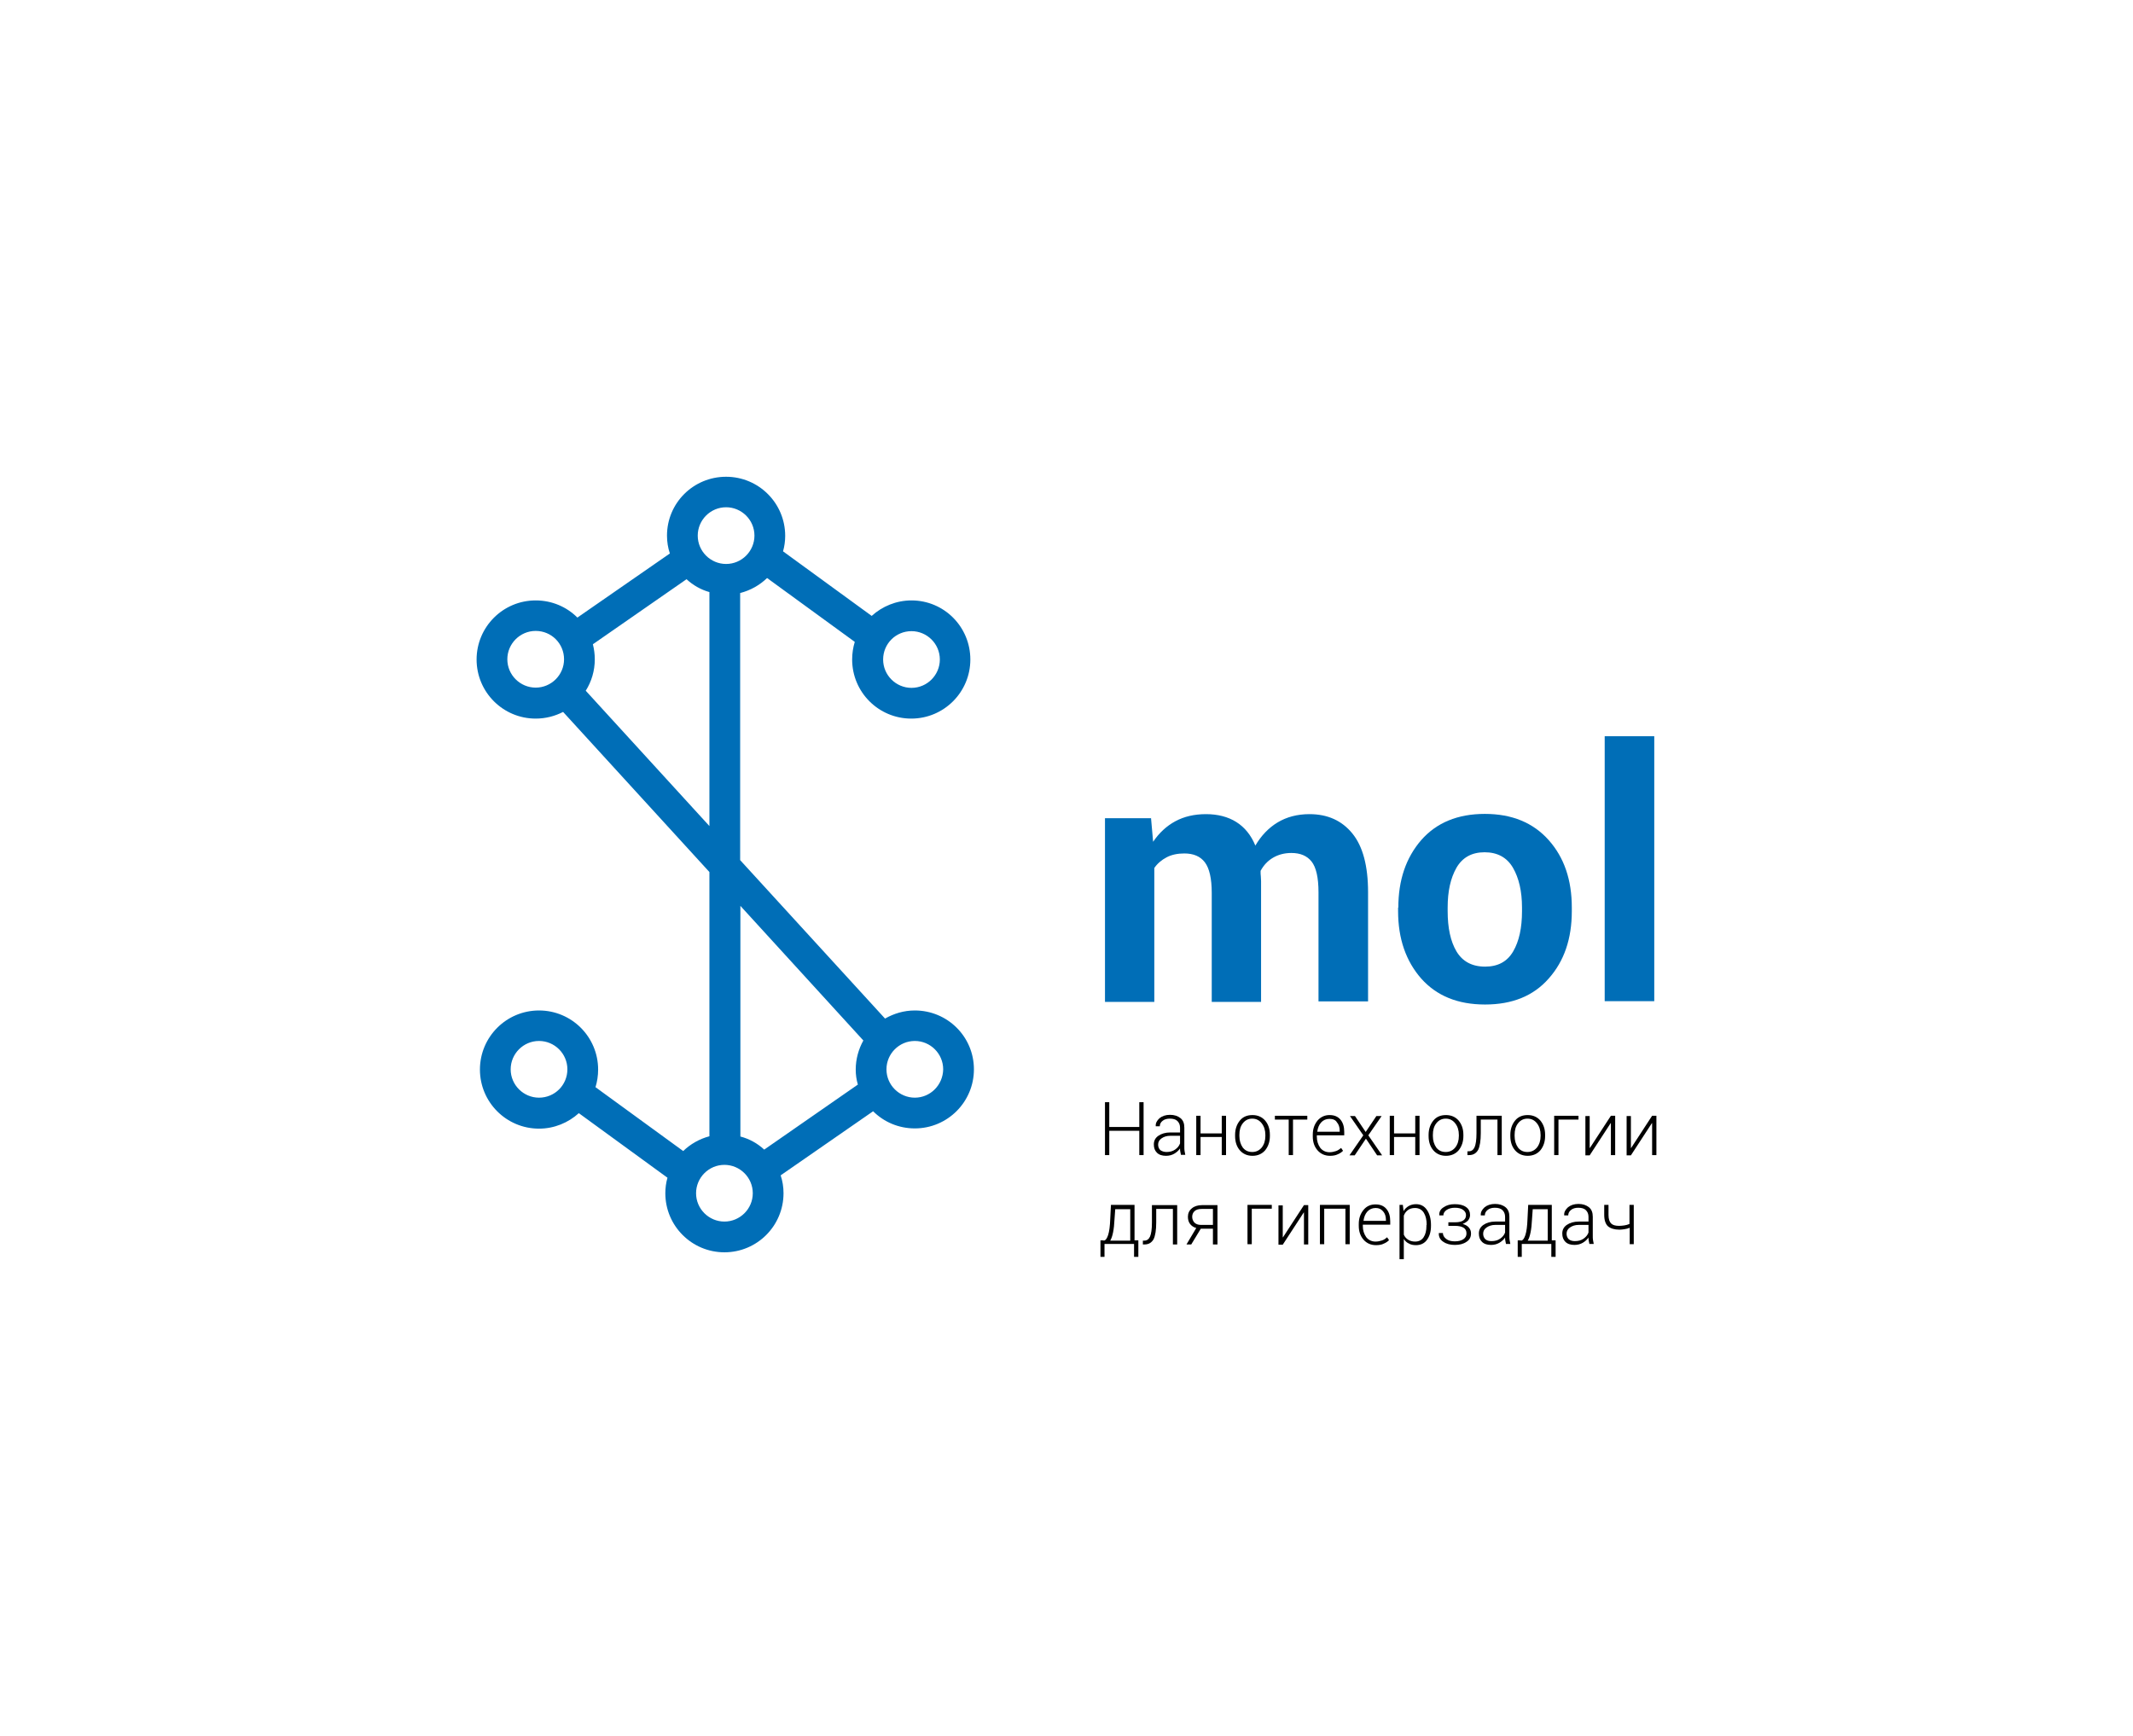
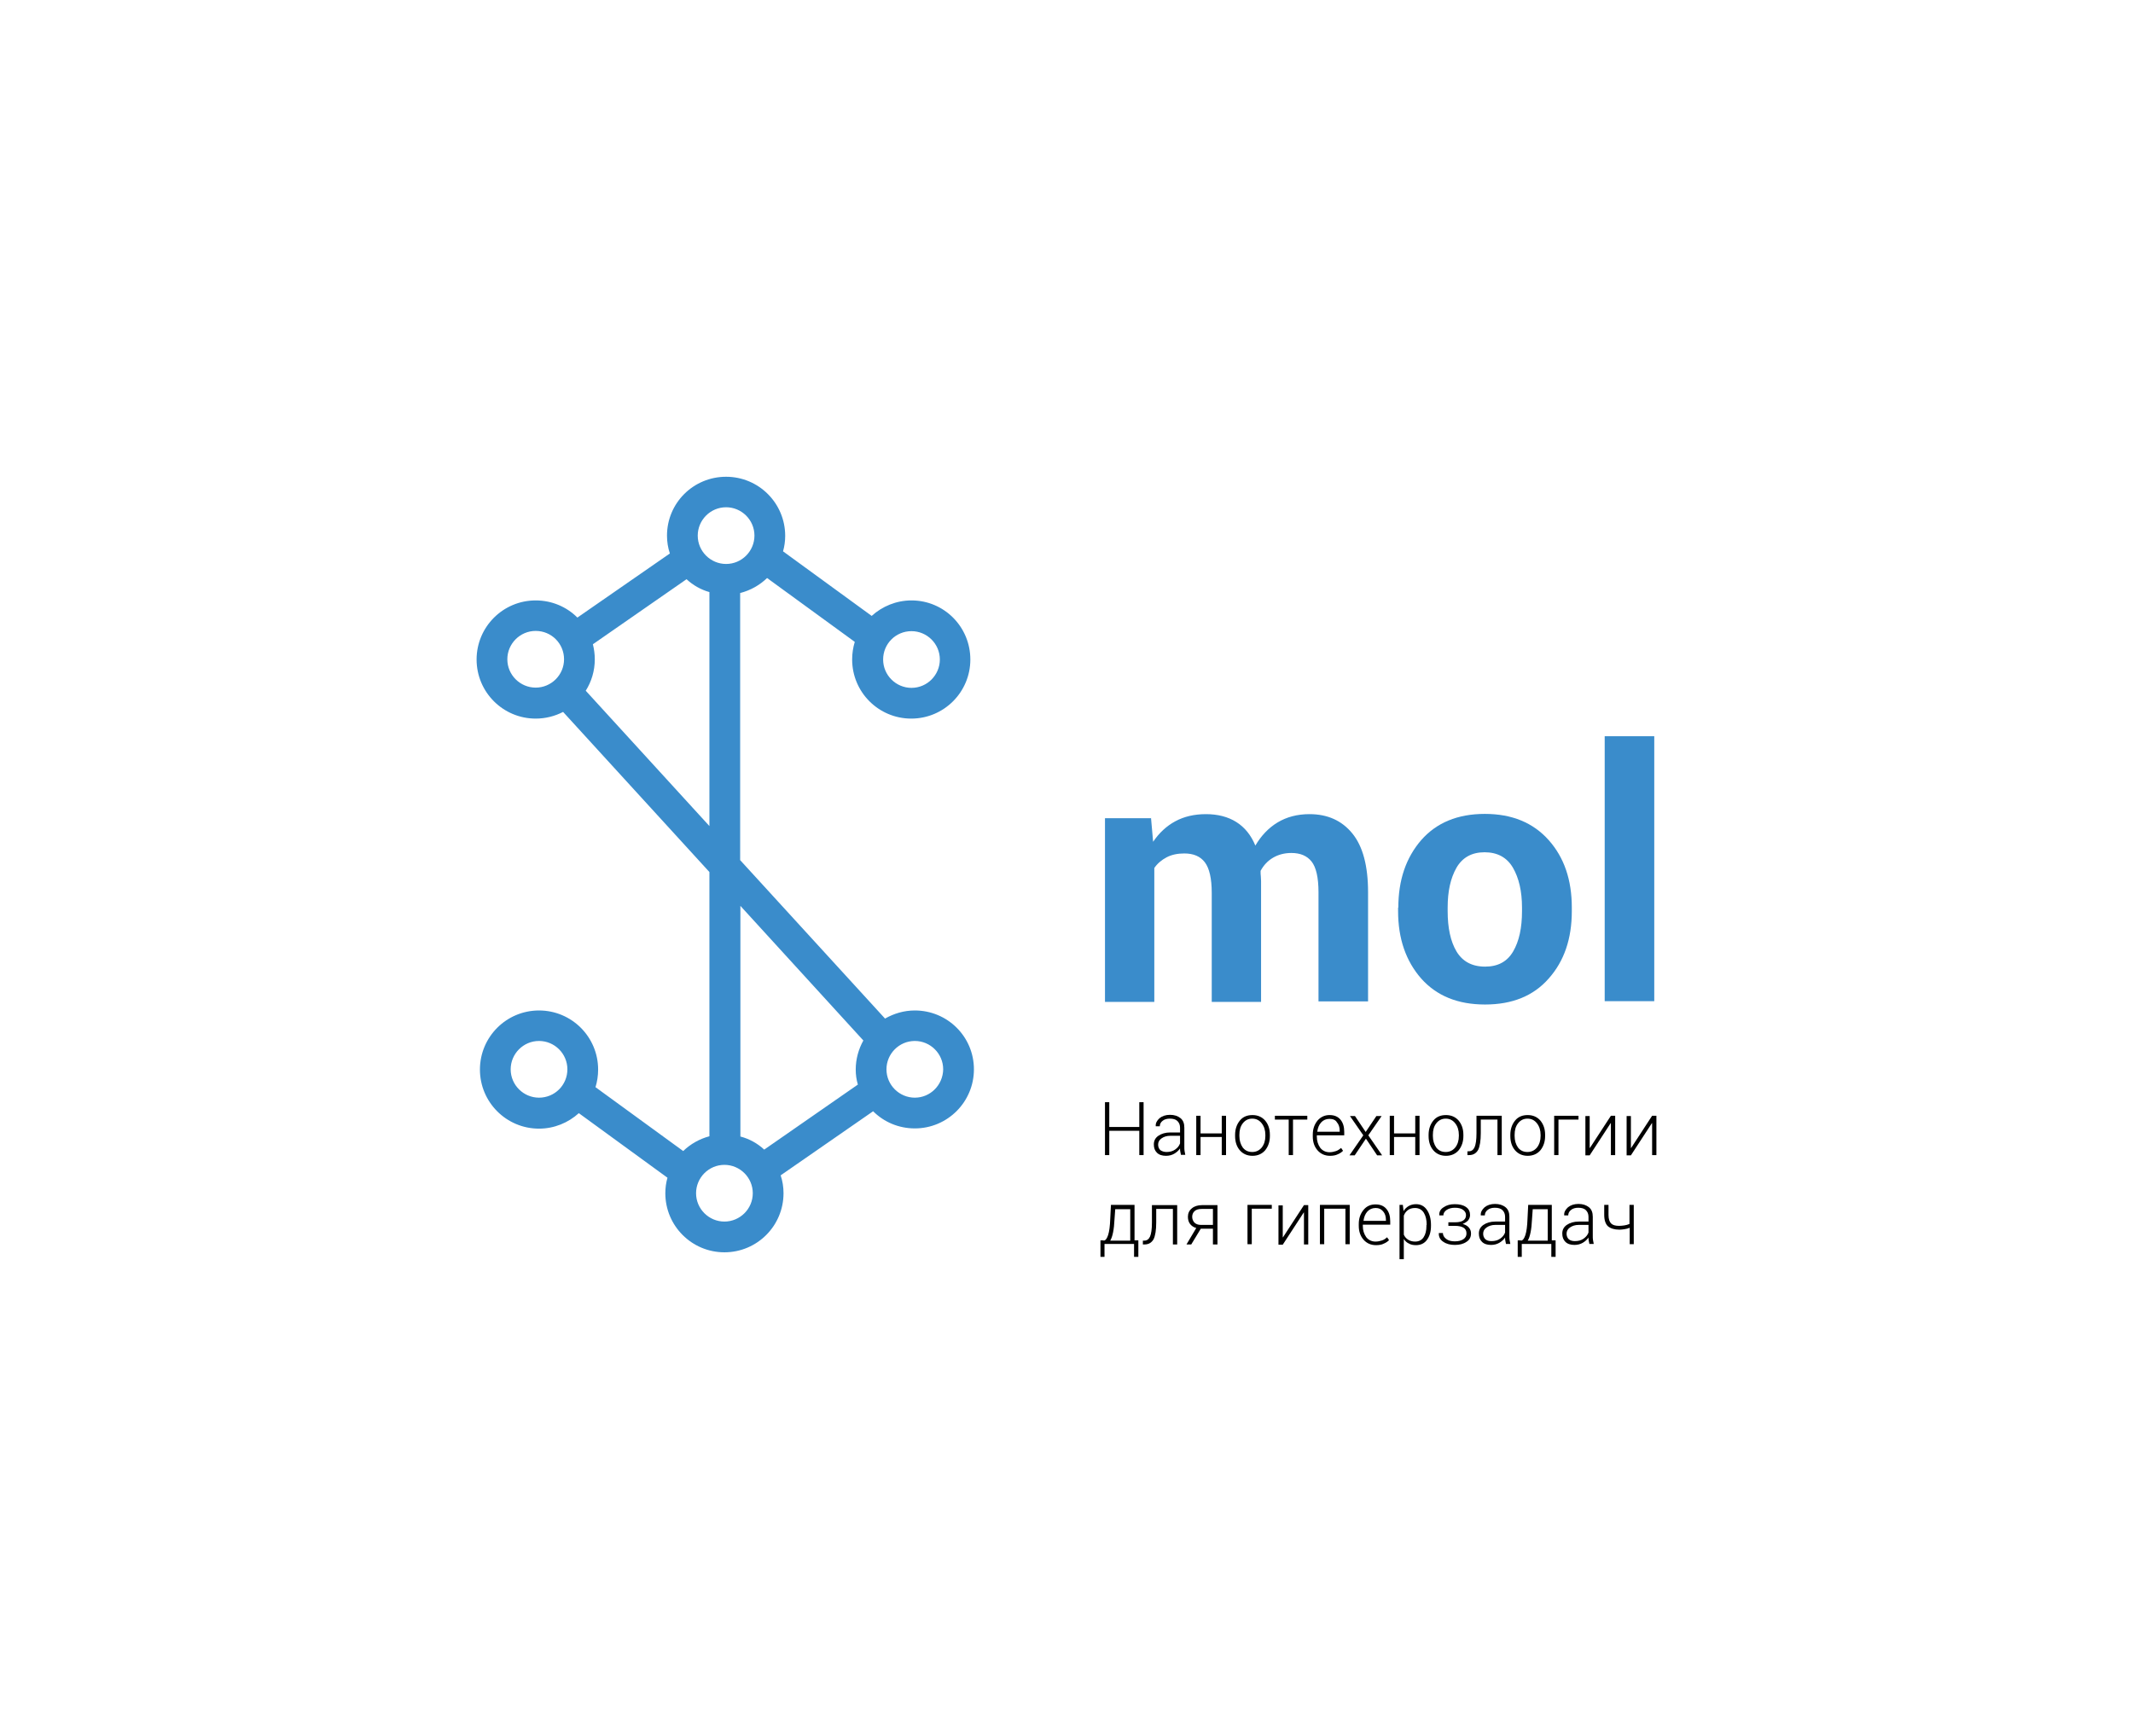
<svg xmlns="http://www.w3.org/2000/svg" version="1.1" id="Слой_1" x="0px" y="0px" viewBox="-200 -200 895.1 728.6" style="enable-background:new 0 0 495.1 328.6;" xml:space="preserve">
  <style type="text/css">
- 	.st0{fill:#006EB7;}
+ 	.st0{fill:#3a8ccb;}
</style>
  <g>
    <path class="st0" d="M183.9,224.1c-4.6,0-8.8,1.3-12.5,3.4l-60.8-66.5V48.9c4.3-1.1,8.2-3.3,11.3-6.3l36.8,26.8   c-0.7,2.3-1.1,4.8-1.1,7.4c0,13.7,11.1,24.8,24.8,24.8s24.8-11.1,24.8-24.8S196.2,52,182.5,52c-6.4,0-12.3,2.5-16.7,6.5l-37.2-27.1   c0.6-2.1,0.9-4.3,0.9-6.5c0-13.7-11.1-24.8-24.8-24.8S79.9,11.1,79.9,24.8c0,2.6,0.4,5.1,1.2,7.5L42.3,59.2   C37.8,54.7,31.6,52,24.8,52C11.1,52,0,63.1,0,76.8s11.1,24.8,24.8,24.8c4.1,0,8-1,11.5-2.8L97.7,166v110.9c-4.2,1.1-8,3.3-11,6.2   l-36.8-26.8c0.7-2.3,1.1-4.8,1.1-7.4c0-13.7-11.1-24.8-24.8-24.8S1.4,235.2,1.4,248.9s11.1,24.8,24.8,24.8c6.4,0,12.3-2.5,16.7-6.5   l37.2,27.1c-0.6,2.1-0.9,4.3-0.9,6.5c0,13.7,11.1,24.8,24.8,24.8s24.8-11.1,24.8-24.8c0-2.6-0.4-5.1-1.2-7.5l38.8-26.9   c4.5,4.5,10.7,7.2,17.5,7.2c13.7,0,24.8-11.1,24.8-24.8S197.6,224.1,183.9,224.1z M182.5,64.9c6.5,0,11.9,5.3,11.9,11.9   c0,6.5-5.3,11.9-11.9,11.9c-6.5,0-11.9-5.3-11.9-11.9C170.6,70.2,175.9,64.9,182.5,64.9z M104.7,12.9c6.5,0,11.9,5.3,11.9,11.9   c0,6.5-5.3,11.9-11.9,11.9c-6.5,0-11.9-5.3-11.9-11.9C92.8,18.3,98.1,12.9,104.7,12.9z M24.8,88.6c-6.5,0-11.9-5.3-11.9-11.9   c0-6.5,5.3-11.9,11.9-11.9s11.9,5.3,11.9,11.9C36.7,83.3,31.3,88.6,24.8,88.6z M45.8,89.9c2.4-3.8,3.8-8.3,3.8-13.2   c0-2.2-0.3-4.3-0.8-6.3l39.3-27.3c2.7,2.5,6,4.4,9.6,5.4v98.2L45.8,89.9z M162.3,236.7c-2,3.6-3.2,7.8-3.2,12.2   c0,2.2,0.3,4.3,0.9,6.3l-39.3,27.3c-2.8-2.6-6.2-4.5-10-5.5v-96.8L162.3,236.7z M26.2,260.7c-6.5,0-11.9-5.3-11.9-11.9   c0-6.5,5.3-11.9,11.9-11.9c6.5,0,11.9,5.3,11.9,11.9C38.1,255.4,32.8,260.7,26.2,260.7z M104,312.7c-6.5,0-11.9-5.3-11.9-11.9   c0-6.5,5.3-11.9,11.9-11.9c6.5,0,11.9,5.3,11.9,11.9C115.9,307.4,110.5,312.7,104,312.7z M183.9,260.7c-6.5,0-11.9-5.3-11.9-11.9   c0-6.5,5.3-11.9,11.9-11.9c6.5,0,11.9,5.3,11.9,11.9C195.7,255.4,190.4,260.7,183.9,260.7z" />
    <g>
      <g>
        <path class="st0" d="M283,143.1l0.9,10.2c2.5-3.7,5.6-6.6,9.3-8.6c3.7-2,8-3,12.9-3c4.9,0,9.2,1.1,12.7,3.3     c3.5,2.2,6.2,5.5,8,9.9c2.4-4.1,5.5-7.4,9.3-9.7s8.3-3.5,13.4-3.5c7.6,0,13.6,2.7,18,8.1c4.4,5.4,6.6,13.6,6.6,24.7v45.8h-20.8     v-45.8c0-6.2-1-10.5-2.9-12.9c-1.9-2.4-4.7-3.6-8.5-3.6c-2.9,0-5.5,0.7-7.7,2c-2.2,1.3-3.9,3.1-5.2,5.5c0,0.9,0,1.7,0.1,2.3     c0,0.6,0.1,1.3,0.1,2v50.7h-20.7v-45.8c0-6-1-10.3-2.9-12.8c-1.9-2.5-4.8-3.7-8.6-3.7c-2.8,0-5.3,0.5-7.4,1.6     c-2.1,1.1-3.9,2.6-5.2,4.5v56.2h-20.7v-77.1H283z" />
        <path class="st0" d="M386.8,180.9c0-11.5,3.2-20.9,9.6-28.3c6.4-7.3,15.3-11,26.7-11c11.4,0,20.3,3.7,26.8,11     c6.5,7.3,9.7,16.7,9.7,28.3v1.5c0,11.6-3.2,21-9.7,28.3c-6.4,7.3-15.3,10.9-26.7,10.9c-11.4,0-20.3-3.6-26.8-10.9     c-6.4-7.3-9.7-16.7-9.7-28.3V180.9z M407.5,182.4c0,7,1.2,12.7,3.7,16.9s6.5,6.4,12,6.4c5.4,0,9.3-2.1,11.8-6.4     c2.5-4.3,3.7-9.9,3.7-16.9v-1.5c0-6.8-1.3-12.4-3.8-16.7s-6.5-6.5-11.9-6.5c-5.4,0-9.3,2.2-11.8,6.5c-2.5,4.4-3.7,9.9-3.7,16.7     V182.4z" />
        <path class="st0" d="M494.2,220.2h-20.8V109h20.8V220.2z" />
      </g>
      <g>
        <path d="M279.9,284.8h-1.8v-10.2h-12.6v10.2h-1.8v-22.2h1.8v10.4h12.6v-10.4h1.8V284.8z" />
        <path d="M295.6,284.8c-0.1-0.6-0.2-1.1-0.3-1.5c-0.1-0.4-0.1-0.8-0.1-1.3c-0.6,0.9-1.4,1.6-2.4,2.2c-1,0.6-2.2,0.9-3.5,0.9     c-1.6,0-2.9-0.4-3.8-1.3c-0.9-0.9-1.3-2-1.3-3.5s0.6-2.7,1.9-3.6s3-1.4,5-1.4h4.1v-2c0-1.2-0.4-2.1-1.1-2.8c-0.7-0.7-1.8-1-3.2-1     c-1.2,0-2.3,0.3-3,0.9c-0.8,0.6-1.2,1.4-1.2,2.3h-1.7l0-0.1c-0.1-1.2,0.5-2.3,1.6-3.3c1.1-0.9,2.6-1.4,4.4-1.4     c1.8,0,3.3,0.5,4.4,1.4c1.1,0.9,1.6,2.2,1.6,4v8.1c0,0.6,0,1.1,0.1,1.7c0.1,0.5,0.2,1.1,0.3,1.6H295.6z M289.5,283.5     c1.4,0,2.6-0.3,3.6-1c1-0.7,1.7-1.5,2.1-2.6v-3.2h-4.1c-1.5,0-2.7,0.4-3.7,1.1c-1,0.7-1.4,1.6-1.4,2.6c0,0.9,0.3,1.7,0.9,2.3     C287.6,283.2,288.5,283.5,289.5,283.5z" />
        <path d="M314.5,284.8h-1.8v-7.6h-8.9v7.6h-1.8v-16.5h1.8v7.4h8.9v-7.4h1.8V284.8z" />
        <path d="M318.3,276.3c0-2.4,0.7-4.4,2-6c1.3-1.6,3.1-2.3,5.3-2.3c2.2,0,4,0.8,5.3,2.3s2,3.5,2,6v0.5c0,2.4-0.7,4.4-2,6     c-1.3,1.5-3.1,2.3-5.3,2.3c-2.2,0-4-0.8-5.3-2.3c-1.3-1.5-2-3.5-2-6V276.3z M320.1,276.8c0,1.9,0.5,3.5,1.4,4.8     c1,1.3,2.3,1.9,4,1.9c1.7,0,3-0.7,4-1.9c1-1.3,1.5-2.9,1.5-4.8v-0.5c0-1.9-0.5-3.5-1.5-4.8c-1-1.3-2.3-2-4-2c-1.7,0-3,0.7-4,2     c-1,1.3-1.4,2.9-1.4,4.8V276.8z" />
        <path d="M348.6,269.9h-6v14.9h-1.8v-14.9H335v-1.6h13.6V269.9z" />
        <path d="M358.1,285.1c-2.1,0-3.9-0.8-5.2-2.3c-1.3-1.5-2-3.4-2-5.8v-0.8c0-2.4,0.7-4.3,2-5.9c1.3-1.5,3-2.3,5-2.3     c2,0,3.5,0.6,4.6,1.9c1.1,1.3,1.6,3,1.6,5.2v1.4h-11.5v0.5c0,1.9,0.5,3.4,1.4,4.7c0.9,1.2,2.3,1.9,3.9,1.9c1,0,1.9-0.2,2.8-0.5     c0.8-0.3,1.5-0.8,2.1-1.3l0.8,1.2c-0.6,0.6-1.3,1.1-2.3,1.5C360.5,284.9,359.4,285.1,358.1,285.1z M357.9,269.6     c-1.4,0-2.6,0.5-3.5,1.5s-1.4,2.3-1.6,3.8l0,0.1h9.4v-0.4c0-1.5-0.4-2.7-1.2-3.6C360.5,270.1,359.4,269.6,357.9,269.6z" />
        <path d="M373.1,275.1l4.5-6.7h2.2l-5.6,8.1l5.8,8.4h-2.1l-4.7-7l-4.7,7h-2.2l5.8-8.4l-5.6-8.1h2.1L373.1,275.1z" />
        <path d="M395.7,284.8h-1.8v-7.6H385v7.6h-1.8v-16.5h1.8v7.4h8.9v-7.4h1.8V284.8z" />
        <path d="M399.5,276.3c0-2.4,0.7-4.4,2-6c1.3-1.6,3.1-2.3,5.3-2.3c2.2,0,4,0.8,5.3,2.3c1.3,1.6,2,3.5,2,6v0.5c0,2.4-0.7,4.4-2,6     c-1.3,1.5-3.1,2.3-5.3,2.3c-2.2,0-4-0.8-5.3-2.3c-1.3-1.5-2-3.5-2-6V276.3z M401.3,276.8c0,1.9,0.5,3.5,1.4,4.8     c1,1.3,2.3,1.9,4,1.9c1.7,0,3-0.7,4-1.9c1-1.3,1.5-2.9,1.5-4.8v-0.5c0-1.9-0.5-3.5-1.5-4.8c-1-1.3-2.3-2-4-2c-1.7,0-3,0.7-4,2     c-1,1.3-1.4,2.9-1.4,4.8V276.8z" />
        <path d="M430.2,268.3v16.5h-1.8v-14.9h-7v5.7c0,3.2-0.4,5.6-1.1,7c-0.8,1.4-2,2.2-3.8,2.2h-0.7l0-1.6l0.6,0     c1.1,0,1.9-0.6,2.4-1.7c0.5-1.1,0.8-3.1,0.8-5.9v-7.3H430.2z" />
        <path d="M433.8,276.3c0-2.4,0.7-4.4,2-6s3.1-2.3,5.3-2.3c2.2,0,4,0.8,5.3,2.3c1.3,1.6,2,3.5,2,6v0.5c0,2.4-0.7,4.4-2,6     c-1.3,1.5-3.1,2.3-5.3,2.3c-2.2,0-4-0.8-5.3-2.3c-1.3-1.5-2-3.5-2-6V276.3z M435.6,276.8c0,1.9,0.5,3.5,1.4,4.8     c1,1.3,2.3,1.9,4,1.9c1.7,0,3-0.7,4-1.9c1-1.3,1.5-2.9,1.5-4.8v-0.5c0-1.9-0.5-3.5-1.5-4.8c-1-1.3-2.3-2-4-2c-1.7,0-3,0.7-4,2     c-1,1.3-1.4,2.9-1.4,4.8V276.8z" />
        <path d="M462.3,269.9H454v14.9h-1.8v-16.5h10.2V269.9z" />
        <path d="M476,268.3h1.8v16.5H476v-13.4l-0.1,0l-8.8,13.5h-1.8v-16.5h1.8v13.4l0.1,0L476,268.3z" />
        <path d="M493.3,268.3h1.8v16.5h-1.8v-13.4l-0.1,0l-8.8,13.5h-1.8v-16.5h1.8v13.4l0.1,0L493.3,268.3z" />
        <path d="M263.1,320.7c0.8,0,1.4-0.8,1.9-2.3c0.5-1.5,0.8-3.8,0.9-6.7l0.3-6h9.9v14.9h1.6v6.9h-1.8v-5.4h-12.4v5.4h-1.7v-6.9     H263.1z M267.7,311.7c-0.1,2.2-0.3,4-0.6,5.5c-0.3,1.5-0.7,2.7-1.2,3.5h8.4v-13.2H268L267.7,311.7z" />
        <path d="M294,305.8v16.5h-1.8v-14.9h-7v5.7c0,3.2-0.4,5.6-1.1,7c-0.8,1.4-2,2.2-3.8,2.2h-0.7l0-1.6l0.6,0c1.1,0,1.9-0.6,2.4-1.7     s0.8-3.1,0.8-5.9v-7.3H294z" />
        <path d="M310.9,305.8v16.5H309v-6.6h-5.1l-4,6.6h-2l4.1-6.9c-1.1-0.3-2-0.9-2.6-1.7c-0.6-0.8-0.9-1.8-0.9-3     c0-1.4,0.5-2.6,1.6-3.5c1-0.9,2.5-1.4,4.3-1.4H310.9z M300.3,310.7c0,0.9,0.3,1.7,0.9,2.4c0.6,0.6,1.5,1,2.7,1h5.1v-6.7h-4.7     c-1.4,0-2.4,0.3-3.1,1C300.6,309,300.3,309.8,300.3,310.7z" />
        <path d="M333.6,307.3h-8.3v14.9h-1.8v-16.5h10.2V307.3z" />
        <path d="M347.2,305.8h1.8v16.5h-1.8v-13.4l-0.1,0l-8.8,13.5h-1.8v-16.5h1.8v13.4l0.1,0L347.2,305.8z" />
        <path d="M366.4,322.2h-1.8v-14.9h-8.9v14.9h-1.8v-16.5h12.5V322.2z" />
        <path d="M377.4,322.6c-2.1,0-3.9-0.8-5.2-2.3c-1.3-1.5-2-3.4-2-5.8v-0.8c0-2.4,0.7-4.3,2-5.9s3-2.3,5-2.3c2,0,3.5,0.6,4.6,1.9     c1.1,1.3,1.6,3,1.6,5.2v1.4h-11.5v0.5c0,1.9,0.5,3.4,1.4,4.7c0.9,1.2,2.3,1.9,3.9,1.9c1,0,1.9-0.2,2.8-0.5s1.5-0.8,2.1-1.3     l0.8,1.2c-0.6,0.6-1.3,1.1-2.3,1.5C379.9,322.4,378.7,322.6,377.4,322.6z M377.3,307c-1.4,0-2.6,0.5-3.5,1.5     c-0.9,1-1.4,2.3-1.6,3.8l0,0.1h9.4v-0.4c0-1.5-0.4-2.7-1.2-3.6S378.7,307,377.3,307z" />
        <path d="M400.5,314.5c0,2.5-0.6,4.4-1.7,5.9c-1.1,1.5-2.7,2.2-4.6,2.2c-1.1,0-2.2-0.2-3-0.7c-0.9-0.4-1.6-1.1-2.1-1.9v8.5h-1.8     v-22.8h1.4l0.3,2.6c0.5-0.9,1.3-1.6,2.1-2.1c0.9-0.5,1.9-0.8,3.1-0.8c2,0,3.5,0.8,4.6,2.4c1.1,1.6,1.7,3.7,1.7,6.3V314.5z      M398.7,314.1c0-2.1-0.4-3.8-1.2-5.1c-0.8-1.3-2.1-2-3.7-2c-1.2,0-2.2,0.3-3,0.9c-0.8,0.6-1.3,1.3-1.7,2.3v8     c0.4,0.9,1,1.6,1.8,2.1c0.8,0.5,1.8,0.8,2.9,0.8c1.6,0,2.8-0.6,3.6-1.8s1.2-2.8,1.2-4.8V314.1z" />
        <path d="M410.7,313c1.6,0,2.7-0.3,3.4-0.8c0.7-0.5,1.1-1.2,1.1-2.2c0-0.9-0.4-1.6-1.2-2.2c-0.8-0.6-1.9-0.9-3.5-0.9     c-1.3,0-2.5,0.3-3.4,0.9c-0.9,0.6-1.4,1.4-1.4,2.3h-1.7l0-0.1c-0.1-1.4,0.5-2.5,1.8-3.3c1.3-0.9,2.8-1.3,4.7-1.3     c2,0,3.6,0.4,4.7,1.2c1.2,0.8,1.7,2,1.7,3.4c0,0.8-0.3,1.5-0.8,2.2c-0.6,0.6-1.3,1.1-2.3,1.5c1.1,0.3,2,0.8,2.6,1.5     c0.6,0.7,0.9,1.5,0.9,2.5c0,1.5-0.6,2.7-1.9,3.5c-1.3,0.9-2.9,1.3-4.9,1.3c-1.9,0-3.5-0.4-4.8-1.3c-1.3-0.8-2-2.1-1.9-3.6l0-0.1     h1.7c0,1,0.5,1.8,1.4,2.5c0.9,0.7,2.1,1,3.6,1c1.5,0,2.7-0.3,3.6-0.9c0.9-0.6,1.3-1.4,1.3-2.4c0-1.1-0.4-1.9-1.2-2.4     c-0.8-0.5-2-0.8-3.6-0.8h-2.8V313H410.7z" />
        <path d="M432,322.2c-0.1-0.6-0.2-1.1-0.3-1.5c-0.1-0.4-0.1-0.8-0.1-1.3c-0.6,0.9-1.4,1.6-2.4,2.2c-1,0.6-2.2,0.9-3.5,0.9     c-1.6,0-2.9-0.4-3.8-1.3c-0.9-0.9-1.3-2-1.3-3.5s0.6-2.7,1.9-3.6c1.3-0.9,3-1.4,5-1.4h4.1v-2c0-1.2-0.4-2.1-1.1-2.8     c-0.7-0.7-1.8-1-3.2-1c-1.2,0-2.3,0.3-3,0.9c-0.8,0.6-1.2,1.4-1.2,2.3h-1.7l0-0.1c-0.1-1.2,0.5-2.3,1.6-3.3     c1.1-0.9,2.6-1.4,4.4-1.4c1.8,0,3.3,0.5,4.4,1.4c1.1,0.9,1.6,2.2,1.6,4v8.1c0,0.6,0,1.1,0.1,1.7c0.1,0.5,0.2,1.1,0.3,1.6H432z      M425.9,320.9c1.4,0,2.6-0.3,3.6-1c1-0.7,1.7-1.5,2.1-2.6v-3.2h-4.1c-1.5,0-2.7,0.4-3.7,1.1c-1,0.7-1.4,1.6-1.4,2.6     c0,0.9,0.3,1.7,0.9,2.3C424,320.7,424.8,320.9,425.9,320.9z" />
        <path d="M438.2,320.7c0.8,0,1.4-0.8,1.9-2.3s0.8-3.8,0.9-6.7l0.3-6h9.9v14.9h1.6v6.9H451v-5.4h-12.4v5.4h-1.7v-6.9H438.2z      M442.9,311.7c-0.1,2.2-0.3,4-0.6,5.5s-0.7,2.7-1.2,3.5h8.4v-13.2h-6.3L442.9,311.7z" />
        <path d="M467,322.2c-0.1-0.6-0.2-1.1-0.3-1.5c-0.1-0.4-0.1-0.8-0.1-1.3c-0.6,0.9-1.4,1.6-2.4,2.2c-1,0.6-2.2,0.9-3.5,0.9     c-1.6,0-2.9-0.4-3.8-1.3c-0.9-0.9-1.3-2-1.3-3.5s0.6-2.7,1.9-3.6c1.3-0.9,3-1.4,5-1.4h4.1v-2c0-1.2-0.4-2.1-1.1-2.8     c-0.7-0.7-1.8-1-3.2-1c-1.2,0-2.3,0.3-3,0.9c-0.8,0.6-1.2,1.4-1.2,2.3h-1.7l0-0.1c-0.1-1.2,0.5-2.3,1.6-3.3     c1.1-0.9,2.6-1.4,4.4-1.4s3.3,0.5,4.4,1.4c1.1,0.9,1.6,2.2,1.6,4v8.1c0,0.6,0,1.1,0.1,1.7c0.1,0.5,0.2,1.1,0.3,1.6H467z      M460.9,320.9c1.4,0,2.6-0.3,3.6-1c1-0.7,1.7-1.5,2.1-2.6v-3.2h-4.1c-1.5,0-2.7,0.4-3.7,1.1c-1,0.7-1.4,1.6-1.4,2.6     c0,0.9,0.3,1.7,0.9,2.3C459,320.7,459.9,320.9,460.9,320.9z" />
        <path d="M485.7,322.2h-1.8v-6.9c-0.7,0.3-1.4,0.5-2.2,0.6c-0.7,0.1-1.4,0.2-2.1,0.2c-2.1,0-3.7-0.5-4.8-1.4     c-1-0.9-1.6-2.5-1.6-4.8v-4.2h1.8v4.2c0,1.7,0.4,2.9,1.1,3.6c0.7,0.7,1.8,1,3.4,1c0.7,0,1.5-0.1,2.2-0.2s1.4-0.3,2.1-0.6v-8h1.8     V322.2z" />
      </g>
    </g>
  </g>
</svg>
